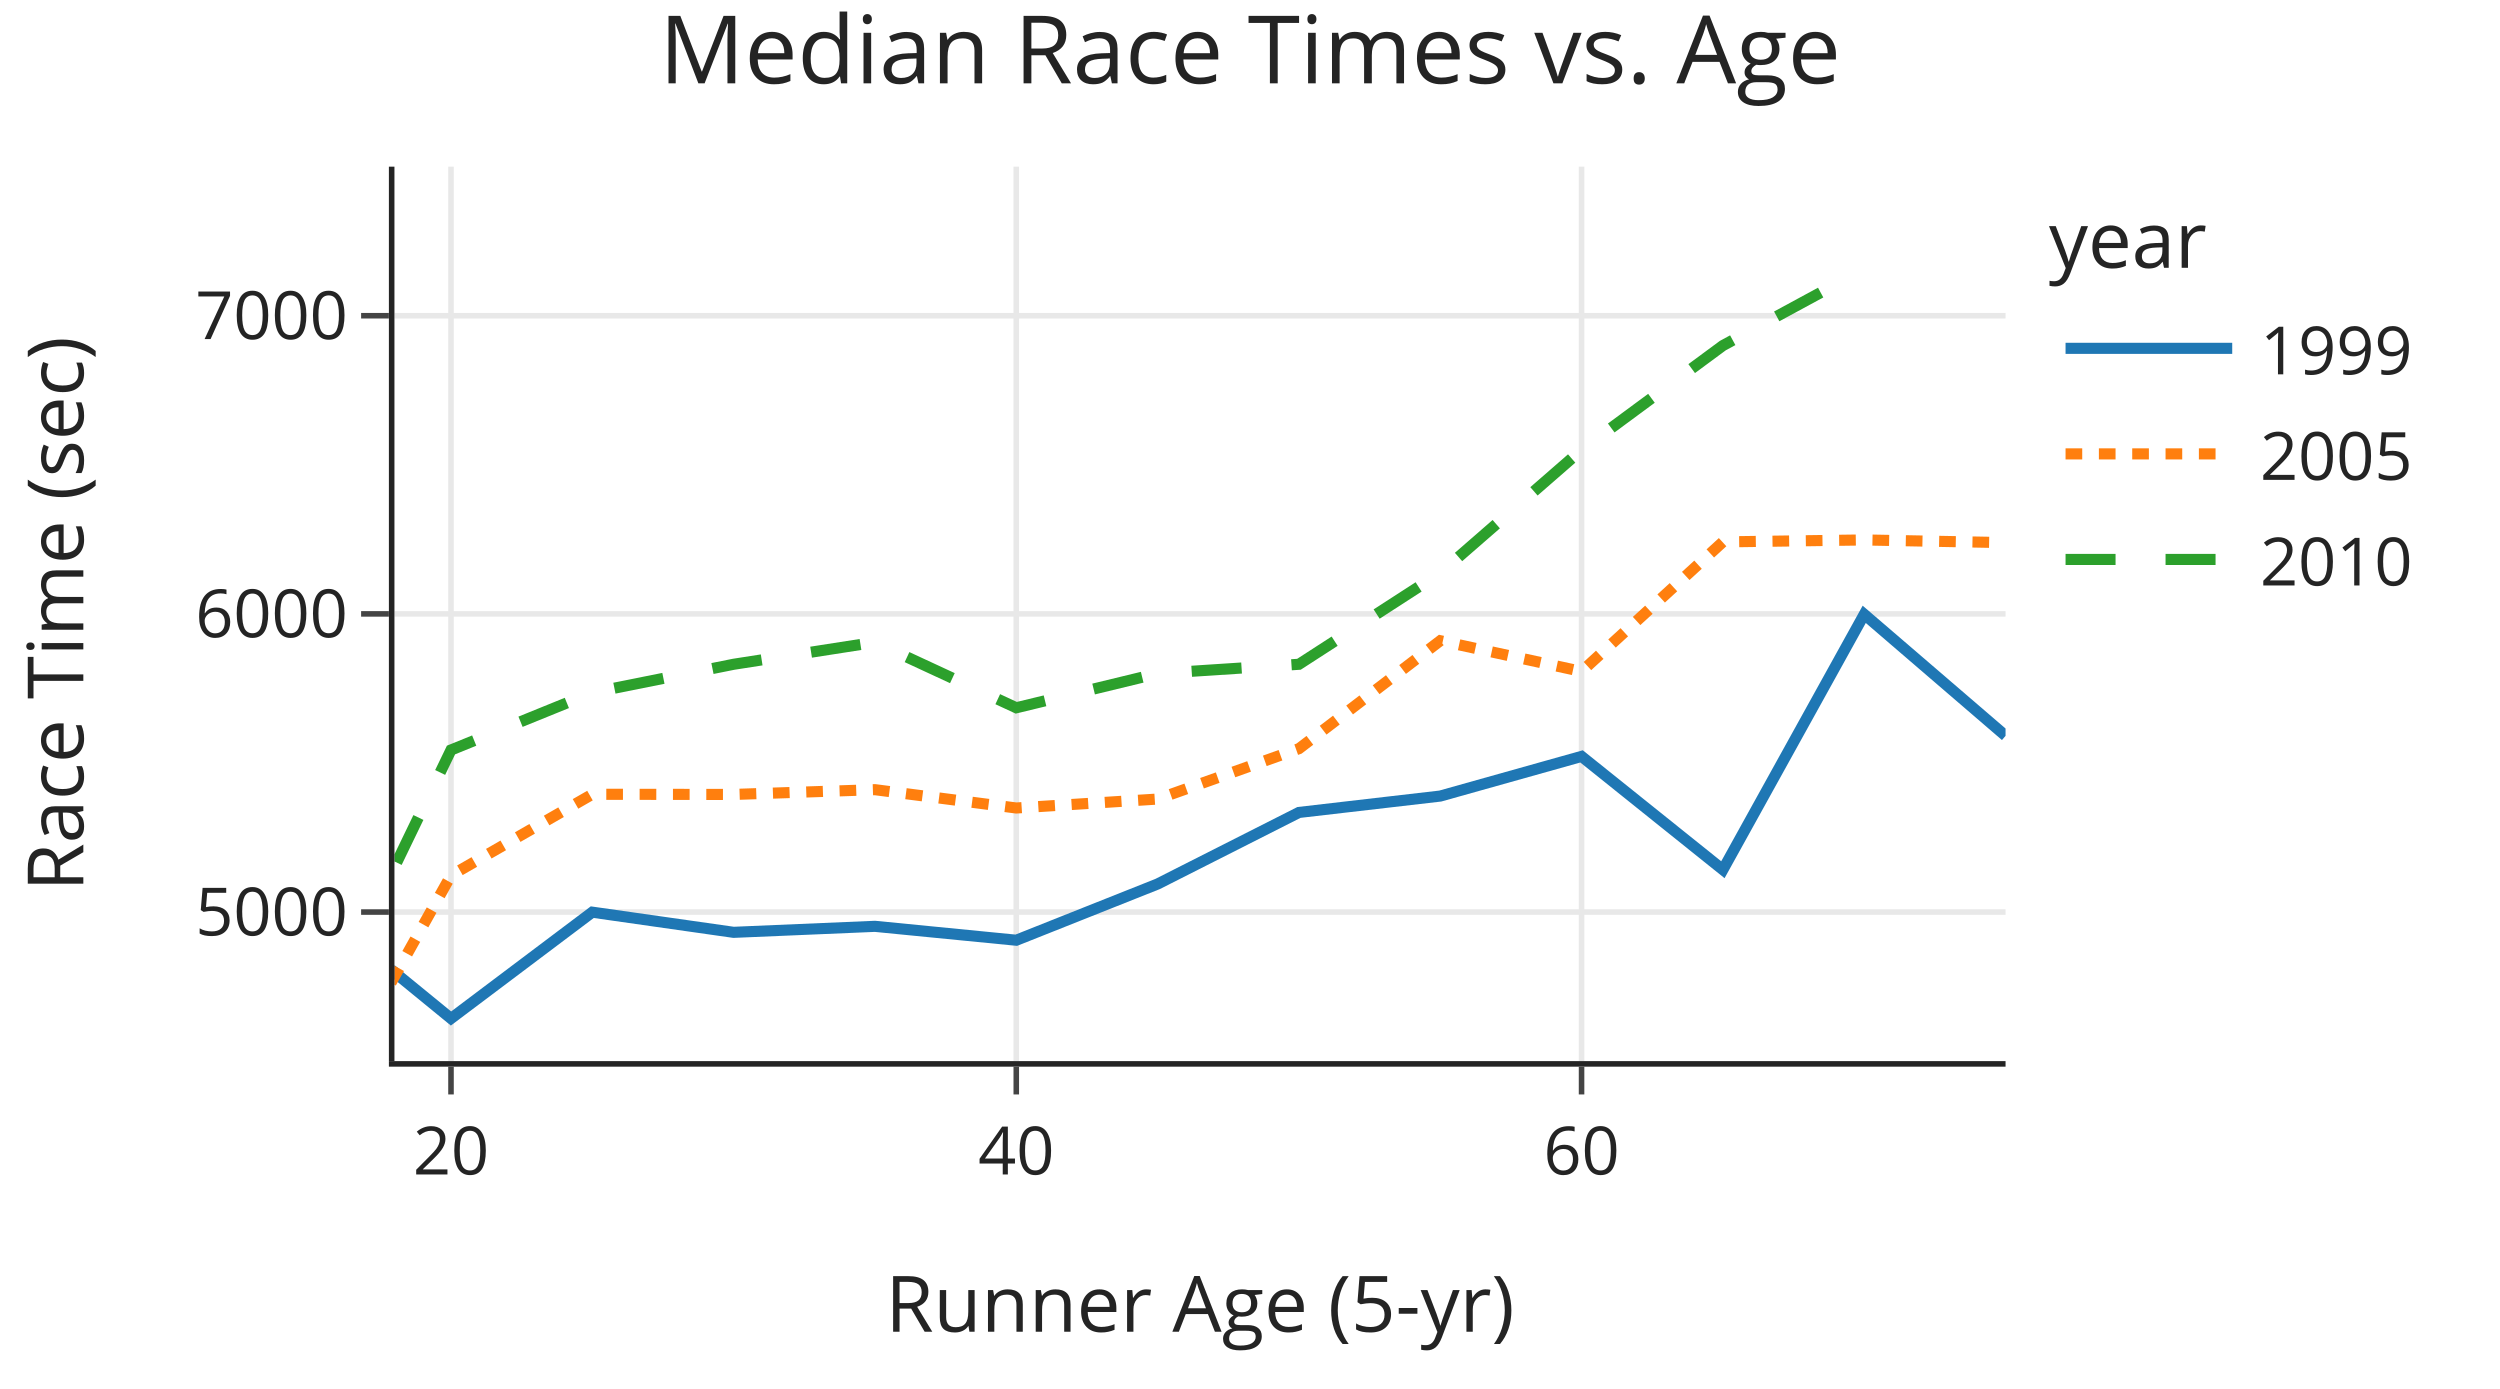
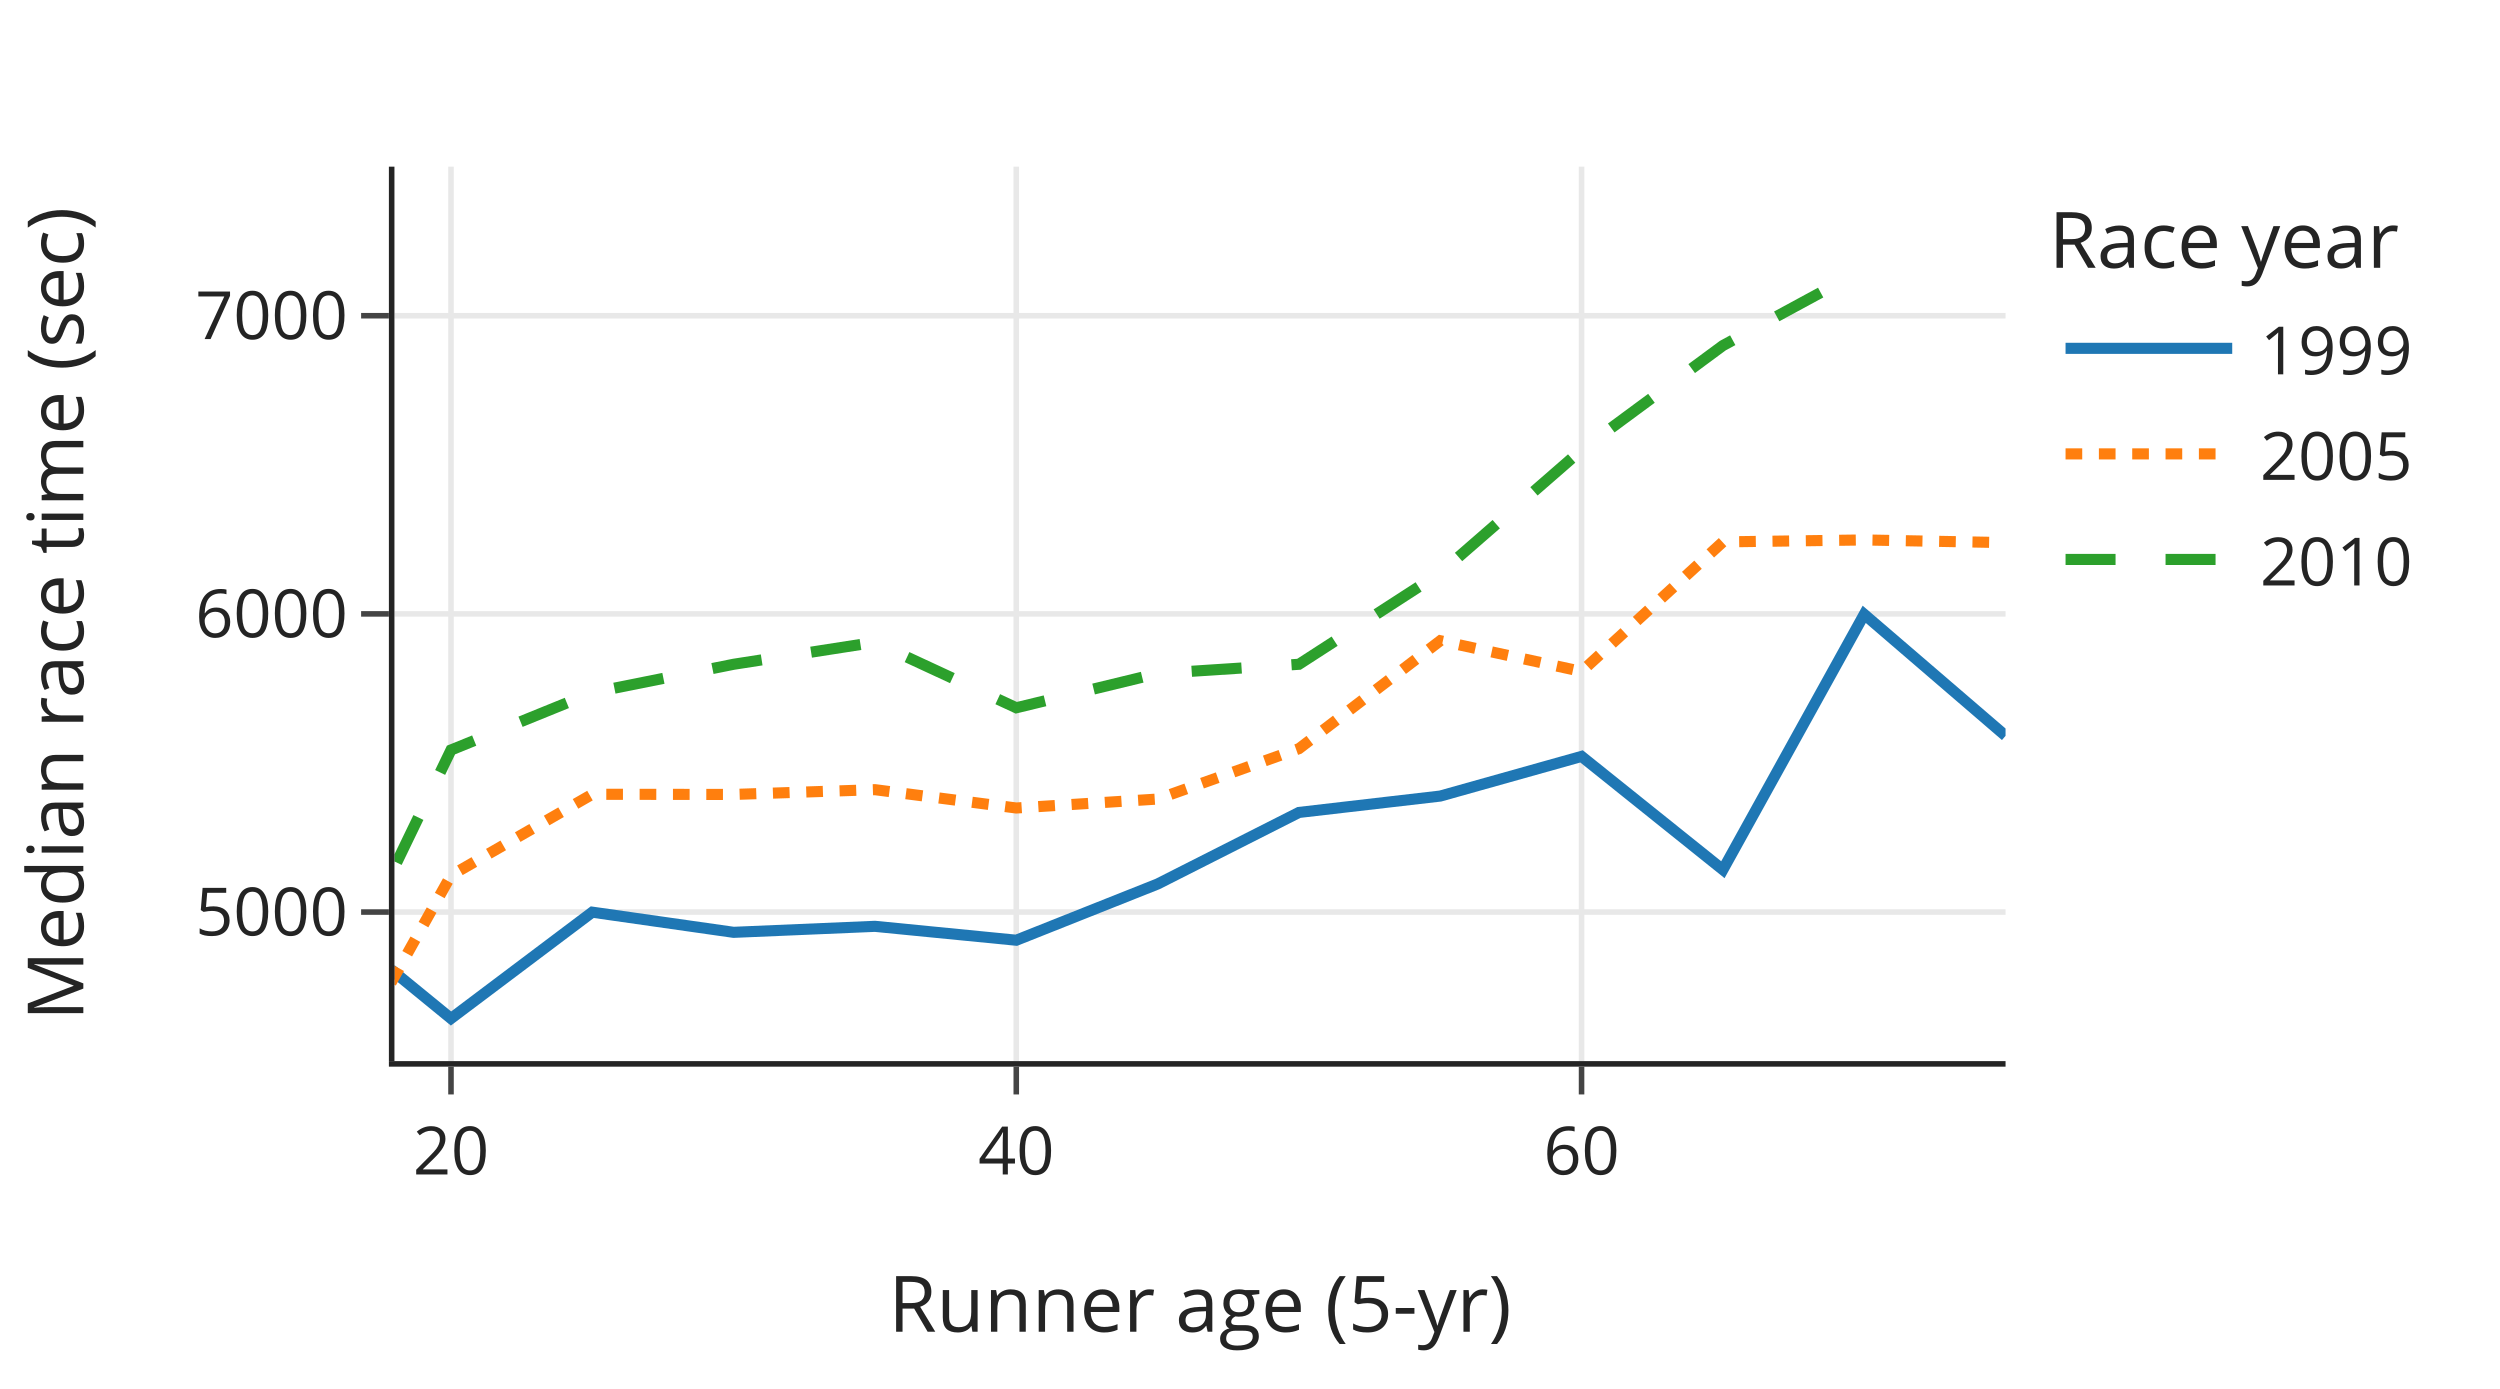
<svg xmlns="http://www.w3.org/2000/svg" class="main-svg" width="450" height="250" style="" viewBox="0 0 450 250">
  <rect x="0" y="0" width="450" height="250" style="fill: rgb(255, 255, 255); fill-opacity: 1;" />
-   <defs id="defs-6bce11">
+   <defs id="defs-946c9d">
    <g class="clips">
-       <clipPath id="clip6bce11xyplot" class="plotclip">
+       <clipPath id="clip946c9dxyplot" class="plotclip">
        <rect width="290" height="161" />
      </clipPath>
-       <clipPath class="axesclip" id="clip6bce11x">
+       <clipPath class="axesclip" id="clip946c9dx">
        <rect x="71" y="0" width="290" height="250" />
      </clipPath>
-       <clipPath class="axesclip" id="clip6bce11y">
+       <clipPath class="axesclip" id="clip946c9dy">
        <rect x="0" y="30" width="450" height="161" />
      </clipPath>
-       <clipPath class="axesclip" id="clip6bce11xy">
+       <clipPath class="axesclip" id="clip946c9dxy">
        <rect x="71" y="30" width="290" height="161" />
      </clipPath>
    </g>
    <g class="gradients" />
    <g class="patterns" />
  </defs>
  <g class="bglayer" />
  <g class="layer-below">
    <g class="imagelayer" />
    <g class="shapelayer" />
  </g>
  <g class="cartesianlayer">
    <g class="subplot xy">
      <g class="layer-subplot">
        <g class="shapelayer" />
        <g class="imagelayer" />
      </g>
      <g class="gridlayer">
        <g class="x">
          <path class="xgrid crisp" transform="translate(81.18,0)" d="M0,30v161" style="stroke: rgb(232, 232, 232); stroke-opacity: 1; stroke-width: 1px;" />
          <path class="xgrid crisp" transform="translate(182.93,0)" d="M0,30v161" style="stroke: rgb(232, 232, 232); stroke-opacity: 1; stroke-width: 1px;" />
          <path class="xgrid crisp" transform="translate(284.68,0)" d="M0,30v161" style="stroke: rgb(232, 232, 232); stroke-opacity: 1; stroke-width: 1px;" />
        </g>
        <g class="y">
          <path class="ygrid crisp" transform="translate(0,164.17)" d="M71,0h290" style="stroke: rgb(232, 232, 232); stroke-opacity: 1; stroke-width: 1px;" />
          <path class="ygrid crisp" transform="translate(0,110.5)" d="M71,0h290" style="stroke: rgb(232, 232, 232); stroke-opacity: 1; stroke-width: 1px;" />
          <path class="ygrid crisp" transform="translate(0,56.83)" d="M71,0h290" style="stroke: rgb(232, 232, 232); stroke-opacity: 1; stroke-width: 1px;" />
        </g>
      </g>
      <g class="zerolinelayer" />
      <path class="xlines-below" />
      <path class="ylines-below" />
      <g class="overlines-below" />
      <g class="xaxislayer-below" />
      <g class="yaxislayer-below" />
      <g class="overaxes-below" />
-       <g class="plot" transform="translate(71,30)" clip-path="url(#clip6bce11xyplot)">
+       <g class="plot" transform="translate(71,30)" clip-path="url(#clip946c9dxyplot)">
        <g class="scatterlayer mlayer">
-           <g class="trace scatter tracec5e806" style="stroke-miterlimit: 2; opacity: 1;">
+           <g class="trace scatter trace4578d6" style="stroke-miterlimit: 2; opacity: 1;">
            <g class="fills" />
            <g class="errorbars" />
            <g class="lines">
              <path class="js-line" d="M-15.26,132.53L10.18,153.33L35.61,134.19L61.05,137.82L86.49,136.74L111.93,139.24L137.37,129.12L162.81,116.24L188.25,113.29L213.68,106.15L239.12,126.55L264.56,80.58L290,102.45" style="vector-effect: non-scaling-stroke; fill: none; stroke: rgb(31, 119, 180); stroke-opacity: 1; stroke-width: 2px; opacity: 1;" />
            </g>
            <g class="points" />
            <g class="text" />
          </g>
-           <g class="trace scatter trace930921" style="stroke-miterlimit: 2; opacity: 1;">
+           <g class="trace scatter trace12ce2b" style="stroke-miterlimit: 2; opacity: 1;">
            <g class="fills" />
            <g class="errorbars" />
            <g class="lines">
              <path class="js-line" d="M-15.26,173.1L10.18,127.57L35.61,112.97L61.05,113L86.49,112.14L111.93,115.44L137.37,113.83L162.81,104.76L188.25,85.33L213.68,90.86L239.12,67.54L264.56,67.19L290,67.67" style="vector-effect: non-scaling-stroke; fill: none; stroke: rgb(255, 127, 14); stroke-opacity: 1; stroke-width: 2px; opacity: 1; stroke-dasharray: 3px, 3px;" />
            </g>
            <g class="points" />
            <g class="text" />
          </g>
-           <g class="trace scatter tracec509f7" style="stroke-miterlimit: 2; opacity: 1;">
+           <g class="trace scatter tracead7314" style="stroke-miterlimit: 2; opacity: 1;">
            <g class="fills" />
            <g class="errorbars" />
            <g class="lines">
              <path class="js-line" d="M-15.26,157.67L10.18,105L35.61,94.67L61.05,89.57L86.49,85.6L111.93,97.4L137.37,91.23L162.81,89.57L188.25,73.12L213.68,50.98L239.12,32.2L264.56,18.41" style="vector-effect: non-scaling-stroke; fill: none; stroke: rgb(44, 160, 44); stroke-opacity: 1; stroke-width: 2px; opacity: 1; stroke-dasharray: 9px, 9px;" />
            </g>
            <g class="points" />
            <g class="text" />
          </g>
        </g>
      </g>
      <g class="overplot" />
      <path class="xlines-above crisp" d="M70,191.5H361" style="fill: none; stroke-width: 1px; stroke: rgb(36, 36, 36); stroke-opacity: 1;" />
      <path class="ylines-above crisp" d="M70.5,30V191" style="fill: none; stroke-width: 1px; stroke: rgb(36, 36, 36); stroke-opacity: 1;" />
      <g class="overlines-above" />
      <g class="xaxislayer-above">
        <path class="xtick ticks crisp" d="M0,192v5" transform="translate(81.18,0)" style="stroke: rgb(68, 68, 68); stroke-opacity: 1; stroke-width: 1px;" />
        <path class="xtick ticks crisp" d="M0,192v5" transform="translate(182.93,0)" style="stroke: rgb(68, 68, 68); stroke-opacity: 1; stroke-width: 1px;" />
        <path class="xtick ticks crisp" d="M0,192v5" transform="translate(284.68,0)" style="stroke: rgb(68, 68, 68); stroke-opacity: 1; stroke-width: 1px;" />
        <g class="xtick">
          <text text-anchor="middle" x="0" y="211.4" transform="translate(81.18,0)" style="font-family: 'Open Sans', verdana, arial, sans-serif; font-size: 12px; fill: rgb(36, 36, 36); fill-opacity: 1; white-space: pre; opacity: 1;">20</text>
        </g>
        <g class="xtick">
          <text text-anchor="middle" x="0" y="211.4" style="font-family: 'Open Sans', verdana, arial, sans-serif; font-size: 12px; fill: rgb(36, 36, 36); fill-opacity: 1; white-space: pre; opacity: 1;" transform="translate(182.93,0)">40</text>
        </g>
        <g class="xtick">
          <text text-anchor="middle" x="0" y="211.4" style="font-family: 'Open Sans', verdana, arial, sans-serif; font-size: 12px; fill: rgb(36, 36, 36); fill-opacity: 1; white-space: pre; opacity: 1;" transform="translate(284.68,0)">60</text>
        </g>
      </g>
      <g class="yaxislayer-above">
        <path class="ytick ticks crisp" d="M70,0h-5" transform="translate(0,164.17)" style="stroke: rgb(68, 68, 68); stroke-opacity: 1; stroke-width: 1px;" />
        <path class="ytick ticks crisp" d="M70,0h-5" transform="translate(0,110.5)" style="stroke: rgb(68, 68, 68); stroke-opacity: 1; stroke-width: 1px;" />
        <path class="ytick ticks crisp" d="M70,0h-5" transform="translate(0,56.83)" style="stroke: rgb(68, 68, 68); stroke-opacity: 1; stroke-width: 1px;" />
        <g class="ytick">
          <text text-anchor="end" x="62.6" y="4.2" transform="translate(0,164.17)" style="font-family: 'Open Sans', verdana, arial, sans-serif; font-size: 12px; fill: rgb(36, 36, 36); fill-opacity: 1; white-space: pre; opacity: 1;">5000</text>
        </g>
        <g class="ytick">
          <text text-anchor="end" x="62.6" y="4.2" style="font-family: 'Open Sans', verdana, arial, sans-serif; font-size: 12px; fill: rgb(36, 36, 36); fill-opacity: 1; white-space: pre; opacity: 1;" transform="translate(0,110.5)">6000</text>
        </g>
        <g class="ytick">
          <text text-anchor="end" x="62.6" y="4.2" style="font-family: 'Open Sans', verdana, arial, sans-serif; font-size: 12px; fill: rgb(36, 36, 36); fill-opacity: 1; white-space: pre; opacity: 1;" transform="translate(0,56.83)">7000</text>
        </g>
      </g>
      <g class="overaxes-above" />
    </g>
  </g>
  <g class="polarlayer" />
  <g class="smithlayer" />
  <g class="ternarylayer" />
  <g class="geolayer" />
  <g class="funnelarealayer" />
  <g class="pielayer" />
  <g class="iciclelayer" />
  <g class="treemaplayer" />
  <g class="sunburstlayer" />
  <g class="glimages" />
-   <defs id="topdefs-6bce11">
+   <defs id="topdefs-946c9d">
    <g class="clips" />
-     <clipPath id="legend6bce11">
+     <clipPath id="legend946c9d">
      <rect width="73" height="86" x="0" y="0" />
    </clipPath>
  </defs>
  <g class="layer-above">
    <g class="imagelayer" />
    <g class="shapelayer" />
  </g>
  <g class="infolayer">
    <g class="legend" pointer-events="all" transform="translate(366.8,30)">
-       <rect class="bg" shape-rendering="crispEdges" style="stroke: rgb(68, 68, 68); stroke-opacity: 1; fill: rgb(255, 255, 255); fill-opacity: 1; stroke-width: 0px;" width="73" height="86" x="0" y="0" />
-       <g class="scrollbox" transform="" clip-path="url(#legend6bce11)">
-         <text class="legendtitletext" text-anchor="start" x="2" y="18.2" style="font-family: 'Open Sans', verdana, arial, sans-serif; font-size: 14px; fill: rgb(36, 36, 36); fill-opacity: 1; white-space: pre;">year</text>
+       <rect class="bg" shape-rendering="crispEdges" width="73" height="86" x="0" y="0" style="stroke: rgb(68, 68, 68); stroke-opacity: 1; fill: rgb(255, 255, 255); fill-opacity: 1; stroke-width: 0px;" />
+       <g class="scrollbox" transform="" clip-path="url(#legend946c9d)">
+         <text class="legendtitletext" text-anchor="start" x="2" y="18.2" style="font-family: 'Open Sans', verdana, arial, sans-serif; font-size: 14px; fill: rgb(36, 36, 36); fill-opacity: 1; white-space: pre;">Race year</text>
        <g class="groups" transform="">
          <g class="traces" transform="translate(0,32.7)" style="opacity: 1;">
            <text class="legendtext" text-anchor="start" x="40" y="4.68" style="font-family: 'Open Sans', verdana, arial, sans-serif; font-size: 12px; fill: rgb(36, 36, 36); fill-opacity: 1; white-space: pre;">1999</text>
            <g class="layers" style="opacity: 1;">
              <g class="legendfill" />
              <g class="legendlines">
                <path class="js-line" d="M5,0h30" style="fill: none; stroke: rgb(31, 119, 180); stroke-opacity: 1; stroke-width: 2px;" />
              </g>
              <g class="legendsymbols">
                <g class="legendpoints" />
              </g>
            </g>
            <rect class="legendtoggle" x="0" y="-9.5" width="67.453" height="19" style="fill: rgb(0, 0, 0); fill-opacity: 0;" />
          </g>
        </g>
        <g class="groups" transform="">
          <g class="traces" transform="translate(0,51.7)" style="opacity: 1;">
            <text class="legendtext" text-anchor="start" x="40" y="4.68" style="font-family: 'Open Sans', verdana, arial, sans-serif; font-size: 12px; fill: rgb(36, 36, 36); fill-opacity: 1; white-space: pre;">2005</text>
            <g class="layers" style="opacity: 1;">
              <g class="legendfill" />
              <g class="legendlines">
                <path class="js-line" d="M5,0h30" style="fill: none; stroke: rgb(255, 127, 14); stroke-opacity: 1; stroke-dasharray: 3px, 3px; stroke-width: 2px;" />
              </g>
              <g class="legendsymbols">
                <g class="legendpoints" />
              </g>
            </g>
            <rect class="legendtoggle" x="0" y="-9.5" width="67.453" height="19" style="fill: rgb(0, 0, 0); fill-opacity: 0;" />
          </g>
        </g>
        <g class="groups" transform="">
          <g class="traces" transform="translate(0,70.7)" style="opacity: 1;">
            <text class="legendtext" text-anchor="start" x="40" y="4.68" style="font-family: 'Open Sans', verdana, arial, sans-serif; font-size: 12px; fill: rgb(36, 36, 36); fill-opacity: 1; white-space: pre;">2010</text>
            <g class="layers" style="opacity: 1;">
              <g class="legendfill" />
              <g class="legendlines">
                <path class="js-line" d="M5,0h30" style="fill: none; stroke: rgb(44, 160, 44); stroke-opacity: 1; stroke-dasharray: 9px, 9px; stroke-width: 2px;" />
              </g>
              <g class="legendsymbols">
                <g class="legendpoints" />
              </g>
            </g>
            <rect class="legendtoggle" x="0" y="-9.5" width="67.453" height="19" style="fill: rgb(0, 0, 0); fill-opacity: 0;" />
          </g>
        </g>
      </g>
-       <rect class="scrollbar" rx="20" ry="3" width="0" height="0" style="fill: rgb(128, 139, 164); fill-opacity: 1;" x="0" y="0" />
+       <rect class="scrollbar" rx="20" ry="3" width="0" height="0" x="0" y="0" style="fill: rgb(128, 139, 164); fill-opacity: 1;" />
    </g>
-     <g class="g-gtitle">
-       <text class="gtitle" x="225" y="15" text-anchor="middle" dy="0em" style="font-family: 'Open Sans', verdana, arial, sans-serif; font-size: 17px; fill: rgb(36, 36, 36); opacity: 1; font-weight: normal; white-space: pre;">Median Race Times vs. Age</text>
-     </g>
+     <g class="g-gtitle" />
    <g class="g-xtitle">
-       <text class="xtitle" x="216" y="239.706" text-anchor="middle" style="font-family: 'Open Sans', verdana, arial, sans-serif; font-size: 14px; fill: rgb(36, 36, 36); opacity: 1; font-weight: normal; white-space: pre;">Runner Age (5-yr)</text>
+       <text class="xtitle" x="216" y="239.706" text-anchor="middle" style="font-family: 'Open Sans', verdana, arial, sans-serif; font-size: 14px; fill: rgb(36, 36, 36); opacity: 1; font-weight: normal; white-space: pre;">Runner age (5-yr)</text>
    </g>
    <g class="g-ytitle" transform="translate(4.65918,0)">
-       <text class="ytitle" transform="rotate(-90,10.34063,110.5)" x="10.341" y="110.5" text-anchor="middle" style="font-family: 'Open Sans', verdana, arial, sans-serif; font-size: 14px; fill: rgb(36, 36, 36); opacity: 1; font-weight: normal; white-space: pre;">Race Time (sec)</text>
+       <text class="ytitle" transform="rotate(-90,10.34063,110.5)" x="10.341" y="110.5" text-anchor="middle" style="font-family: 'Open Sans', verdana, arial, sans-serif; font-size: 14px; fill: rgb(36, 36, 36); opacity: 1; font-weight: normal; white-space: pre;">Median race time (sec)</text>
    </g>
  </g>
</svg>
